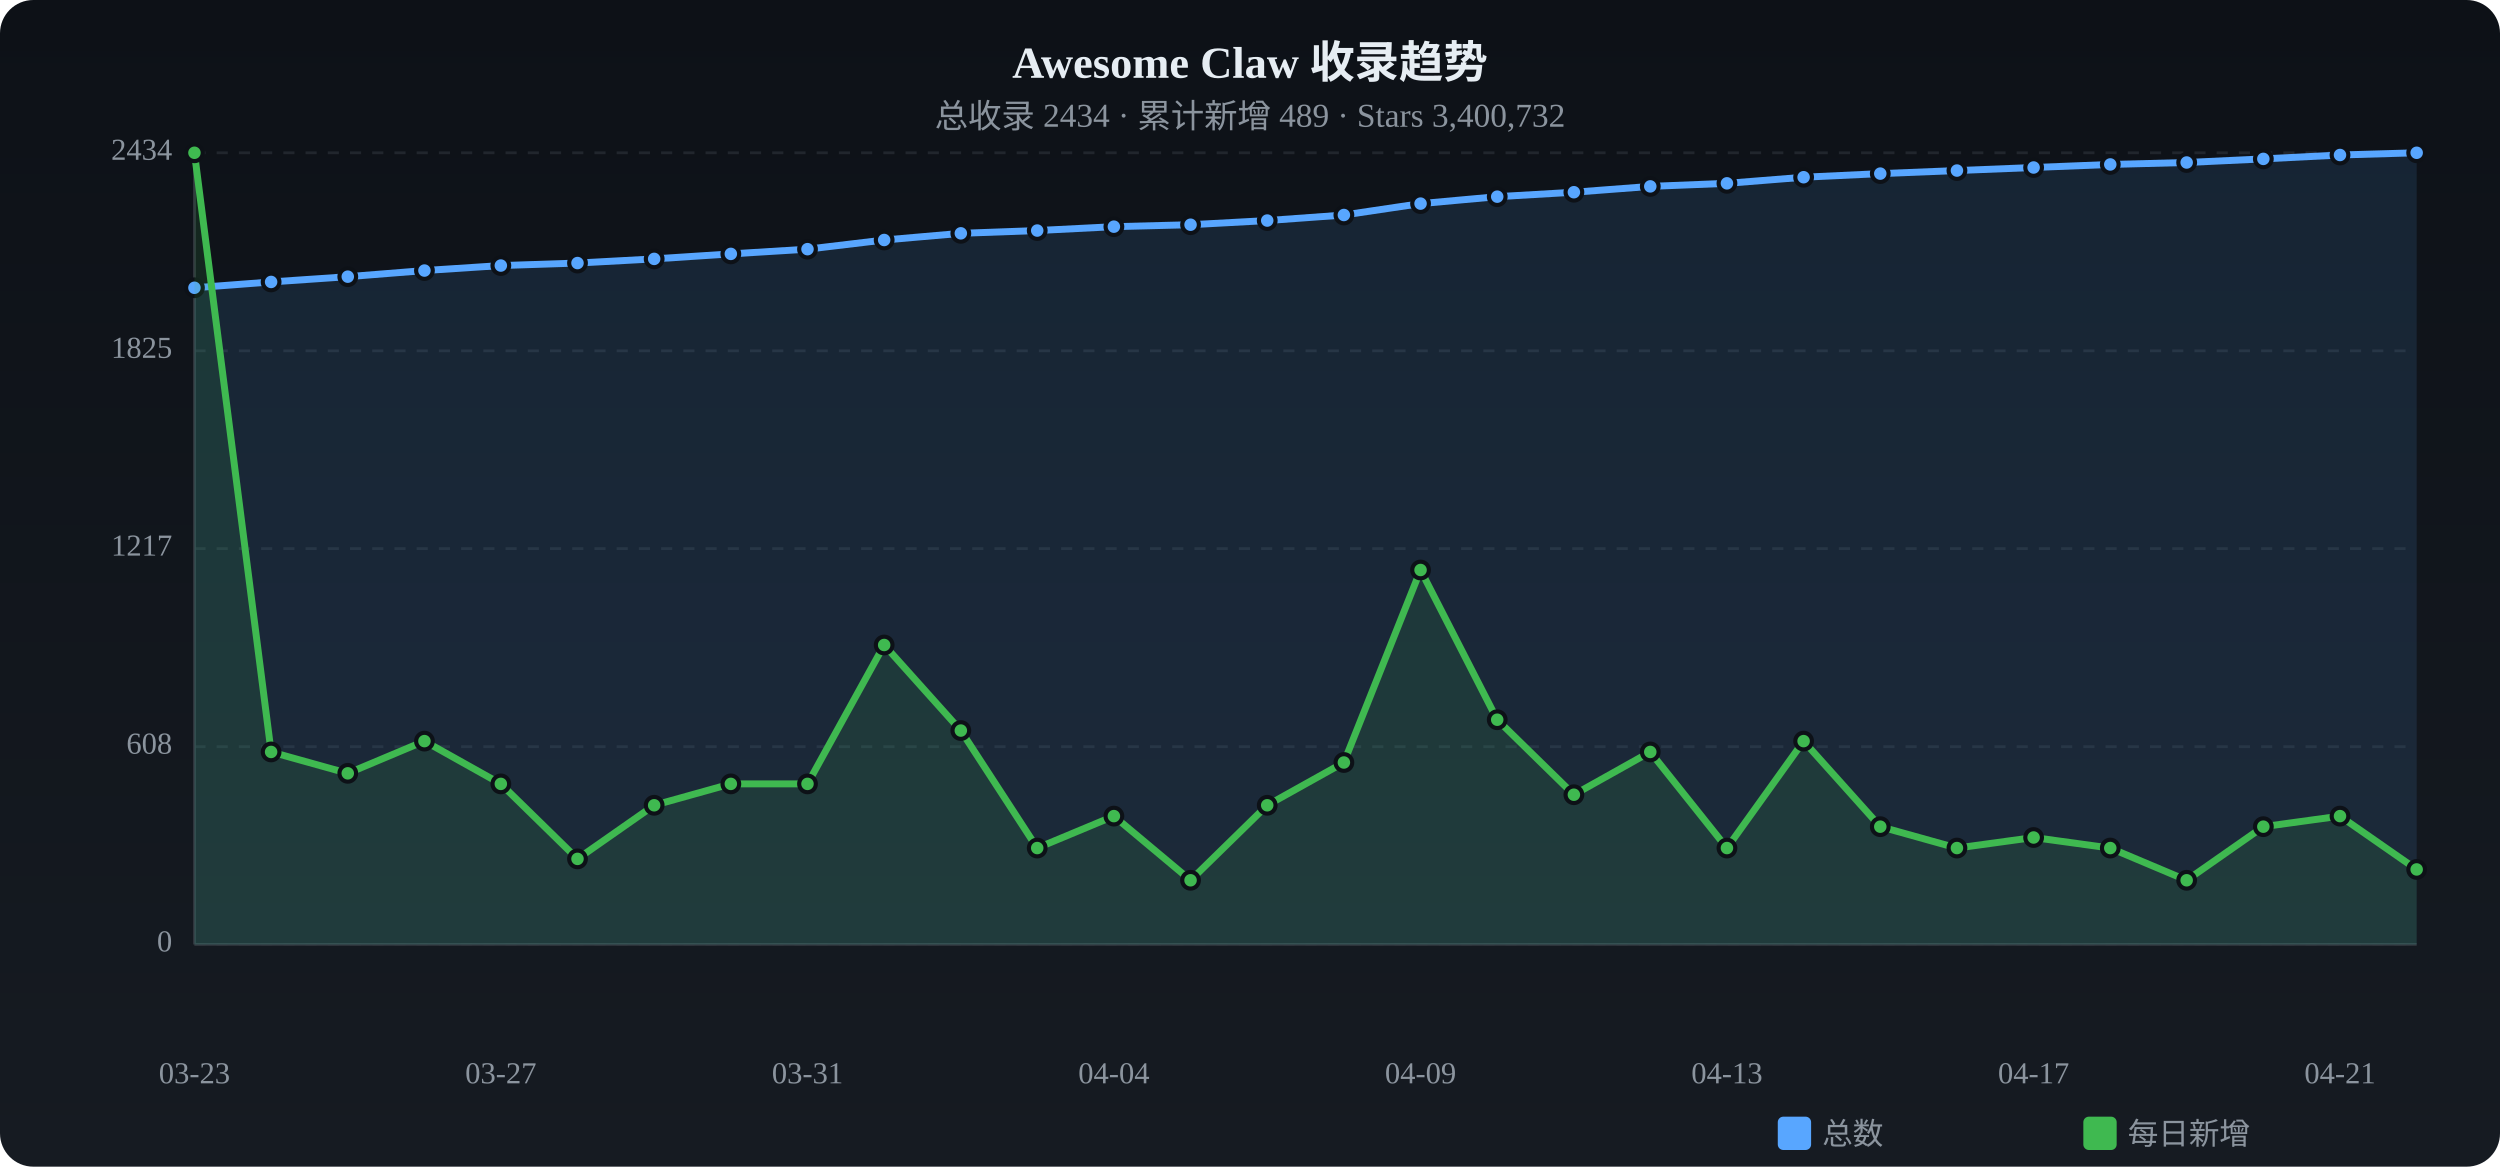
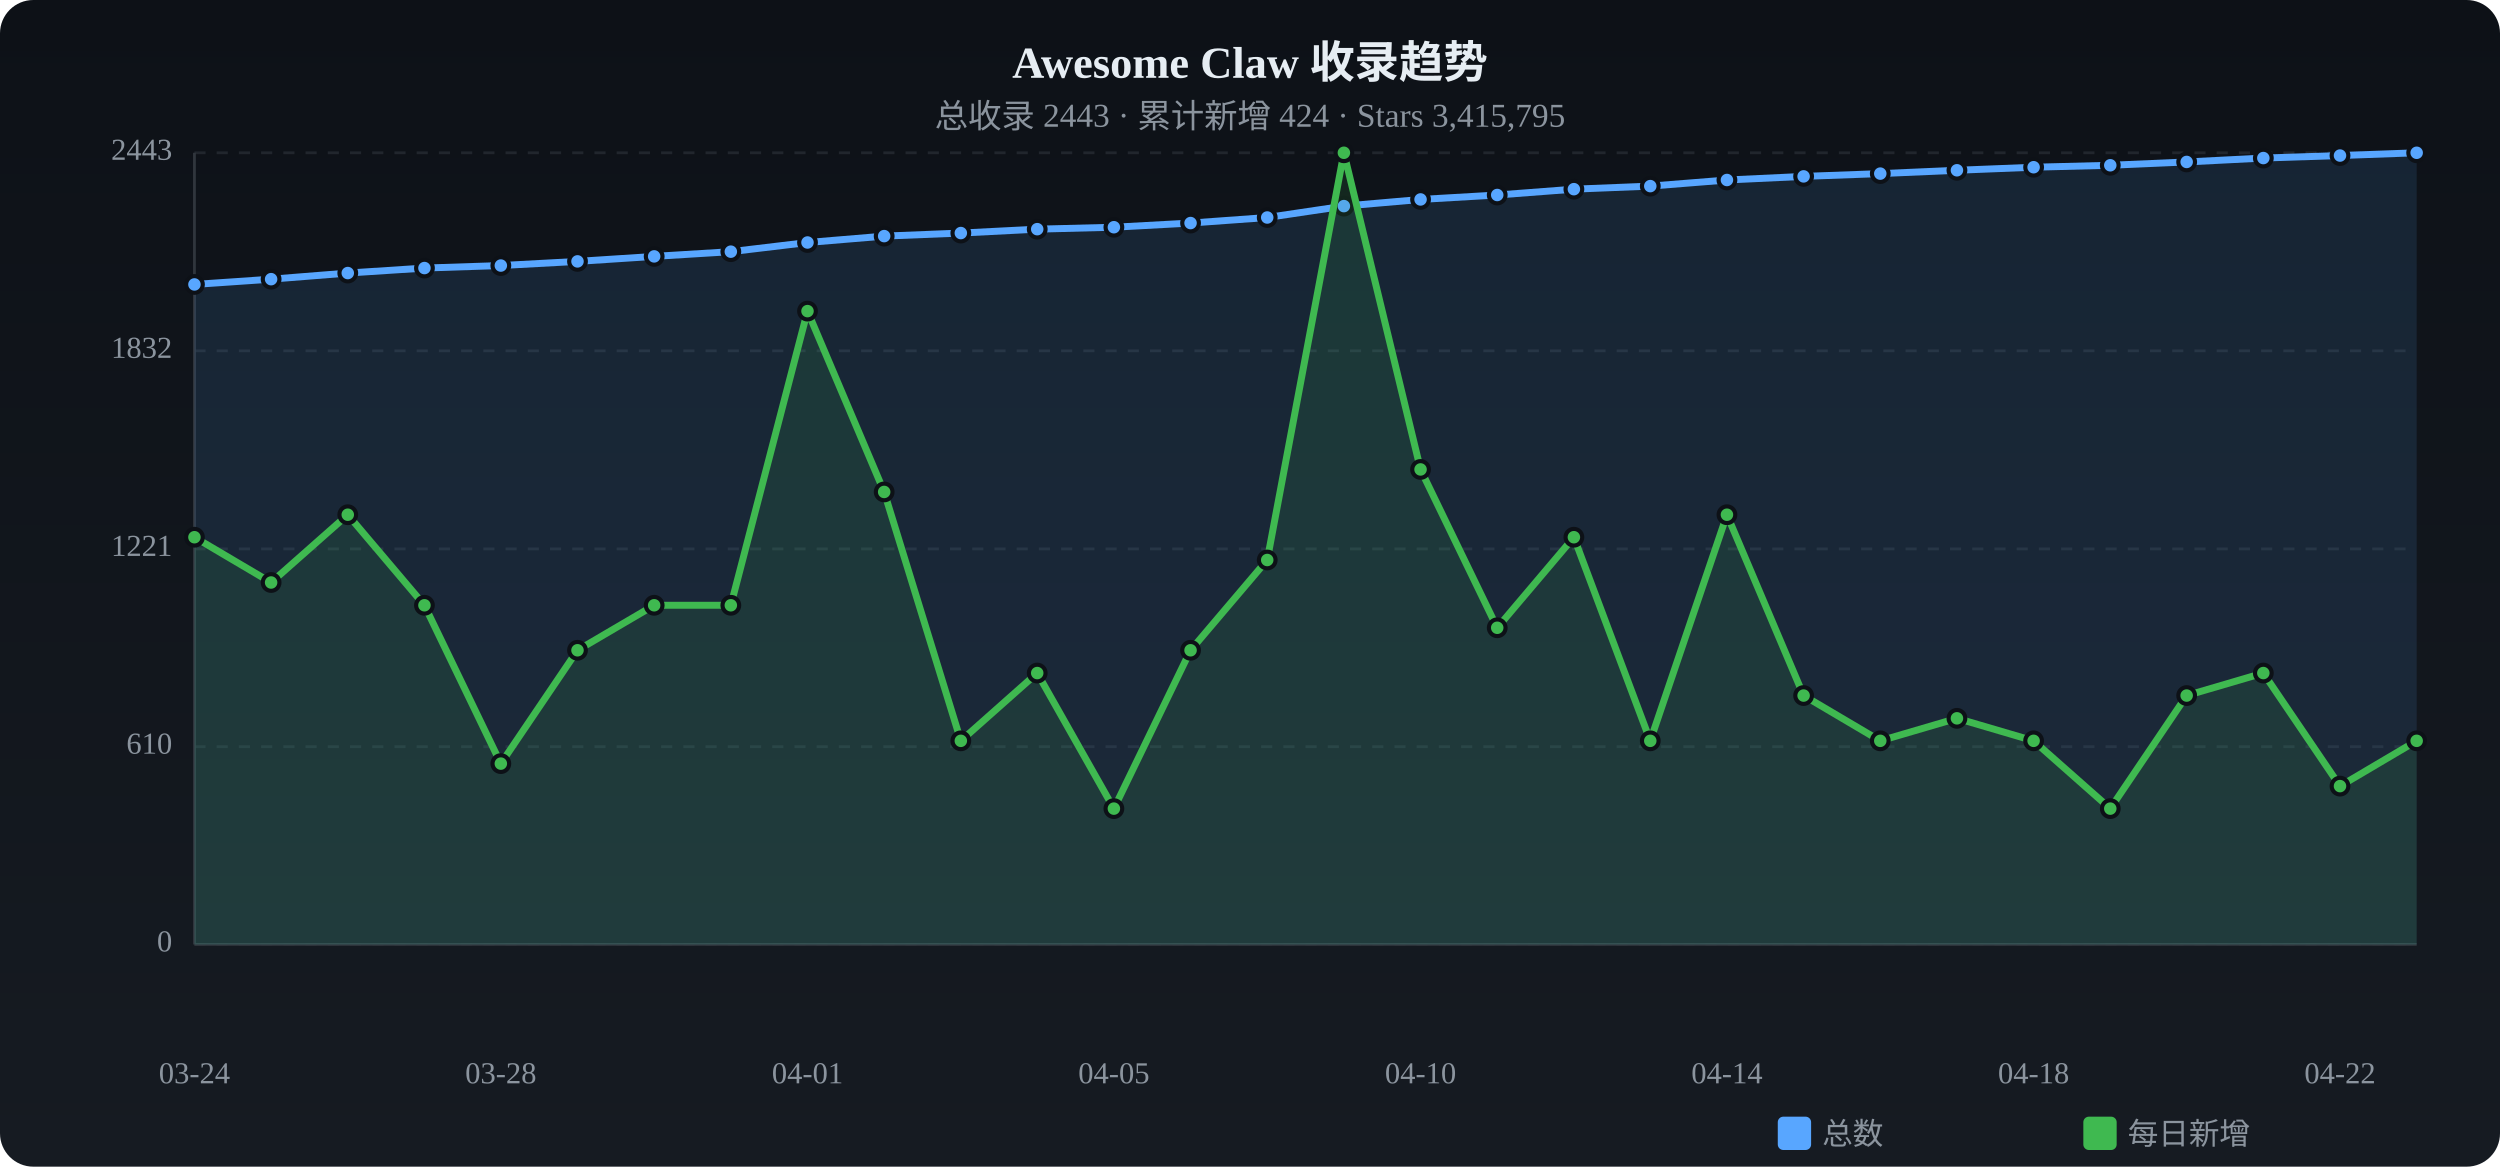
<svg xmlns="http://www.w3.org/2000/svg" viewBox="0 0 900 420" width="900" height="420">
  <defs>
    <linearGradient id="tbg" x1="0%" y1="0%" x2="0%" y2="100%">
      <stop offset="0%" stop-color="#0d1117" />
      <stop offset="100%" stop-color="#161b22" />
    </linearGradient>
  </defs>
  <rect width="900" height="420" rx="12" fill="url(#tbg)" />
  <text x="450.0" y="28" text-anchor="middle" fill="#e6edf3" font-size="16" font-weight="bold">Awesome Claw 收录趋势</text>
-   <text x="450.0" y="46" text-anchor="middle" fill="#8b949e" font-size="12">总收录 2434 · 累计新增 489 · Stars 3,400,732</text>
+   <text x="450.0" y="46" text-anchor="middle" fill="#8b949e" font-size="12">总收录 2443 · 累计新增 424 · Stars 3,415,795</text>
  <text x="62" y="340.0" text-anchor="end" fill="#8b949e" font-size="11" dominant-baseline="middle">0</text>
  <line x1="70" y1="340.0" x2="870" y2="340.0" stroke="#21262d" stroke-dasharray="4 4" />
-   <text x="62" y="268.8" text-anchor="end" fill="#8b949e" font-size="11" dominant-baseline="middle">608</text>
+   <text x="62" y="268.8" text-anchor="end" fill="#8b949e" font-size="11" dominant-baseline="middle">610</text>
  <line x1="70" y1="268.8" x2="870" y2="268.8" stroke="#21262d" stroke-dasharray="4 4" />
-   <text x="62" y="197.5" text-anchor="end" fill="#8b949e" font-size="11" dominant-baseline="middle">1217</text>
-   <line x1="70" y1="197.5" x2="870" y2="197.5" stroke="#21262d" stroke-dasharray="4 4" />
-   <text x="62" y="126.3" text-anchor="end" fill="#8b949e" font-size="11" dominant-baseline="middle">1825</text>
+   <text x="62" y="197.6" text-anchor="end" fill="#8b949e" font-size="11" dominant-baseline="middle">1221</text>
+   <line x1="70" y1="197.6" x2="870" y2="197.6" stroke="#21262d" stroke-dasharray="4 4" />
+   <text x="62" y="126.3" text-anchor="end" fill="#8b949e" font-size="11" dominant-baseline="middle">1832</text>
  <line x1="70" y1="126.3" x2="870" y2="126.3" stroke="#21262d" stroke-dasharray="4 4" />
-   <text x="62" y="55.0" text-anchor="end" fill="#8b949e" font-size="11" dominant-baseline="middle">2434</text>
+   <text x="62" y="55.0" text-anchor="end" fill="#8b949e" font-size="11" dominant-baseline="middle">2443</text>
  <line x1="70" y1="55.0" x2="870" y2="55.0" stroke="#21262d" stroke-dasharray="4 4" />
  <line x1="70" y1="55" x2="70" y2="340" stroke="#30363d" />
  <line x1="70" y1="340" x2="870" y2="340" stroke="#30363d" />
-   <path d="M70.0,103.6 L97.6,101.5 L125.2,99.6 L152.8,97.4 L180.3,95.6 L207.9,94.7 L235.5,93.2 L263.1,91.4 L290.7,89.7 L318.3,86.4 L345.9,84.0 L373.4,83.0 L401.0,81.6 L428.6,80.9 L456.2,79.4 L483.8,77.4 L511.4,73.3 L539.0,70.8 L566.6,69.2 L594.1,67.1 L621.7,66.0 L649.3,63.8 L676.9,62.5 L704.5,61.4 L732.1,60.3 L759.7,59.2 L787.2,58.5 L814.8,57.2 L842.4,55.8 L870.0,55.0 L870.0,340 L70.0,340 Z" fill="#58a6ff" opacity="0.12" />
-   <polyline points="70.0,103.6 97.6,101.5 125.2,99.6 152.8,97.4 180.3,95.6 207.9,94.7 235.5,93.2 263.1,91.4 290.7,89.7 318.3,86.4 345.9,84.0 373.4,83.0 401.0,81.6 428.6,80.9 456.2,79.4 483.8,77.4 511.4,73.3 539.0,70.8 566.6,69.2 594.1,67.1 621.7,66.0 649.3,63.8 676.9,62.5 704.5,61.4 732.1,60.3 759.7,59.2 787.2,58.5 814.8,57.2 842.4,55.8 870.0,55.0" fill="none" stroke="#58a6ff" stroke-width="2.5" stroke-linecap="round" stroke-linejoin="round" />
-   <circle cx="70.0" cy="103.6" r="3" fill="#58a6ff" stroke="#0d1117" stroke-width="1.5" />
-   <circle cx="97.6" cy="101.5" r="3" fill="#58a6ff" stroke="#0d1117" stroke-width="1.5" />
-   <circle cx="125.2" cy="99.6" r="3" fill="#58a6ff" stroke="#0d1117" stroke-width="1.5" />
-   <circle cx="152.8" cy="97.4" r="3" fill="#58a6ff" stroke="#0d1117" stroke-width="1.5" />
+   <path d="M70.0,102.4 L97.6,100.5 L125.2,98.3 L152.8,96.5 L180.3,95.6 L207.9,94.1 L235.5,92.3 L263.1,90.6 L290.7,87.3 L318.3,85.0 L345.9,83.9 L373.4,82.5 L401.0,81.8 L428.6,80.3 L456.2,78.3 L483.8,74.2 L511.4,71.8 L539.0,70.2 L566.6,68.1 L594.1,67.0 L621.7,64.8 L649.3,63.5 L676.9,62.5 L704.5,61.3 L732.1,60.2 L759.7,59.5 L787.2,58.3 L814.8,56.9 L842.4,56.0 L870.0,55.0 L870.0,340 L70.0,340 Z" fill="#58a6ff" opacity="0.12" />
+   <polyline points="70.0,102.4 97.6,100.5 125.2,98.3 152.8,96.5 180.3,95.6 207.9,94.1 235.5,92.3 263.1,90.6 290.7,87.3 318.3,85.0 345.9,83.9 373.4,82.5 401.0,81.8 428.6,80.3 456.2,78.3 483.8,74.2 511.4,71.8 539.0,70.2 566.6,68.1 594.1,67.0 621.7,64.8 649.3,63.5 676.9,62.5 704.5,61.3 732.1,60.2 759.7,59.5 787.2,58.3 814.8,56.9 842.4,56.0 870.0,55.0" fill="none" stroke="#58a6ff" stroke-width="2.5" stroke-linecap="round" stroke-linejoin="round" />
+   <circle cx="70.0" cy="102.4" r="3" fill="#58a6ff" stroke="#0d1117" stroke-width="1.5" />
+   <circle cx="97.6" cy="100.5" r="3" fill="#58a6ff" stroke="#0d1117" stroke-width="1.5" />
+   <circle cx="125.2" cy="98.3" r="3" fill="#58a6ff" stroke="#0d1117" stroke-width="1.5" />
+   <circle cx="152.8" cy="96.5" r="3" fill="#58a6ff" stroke="#0d1117" stroke-width="1.5" />
  <circle cx="180.3" cy="95.6" r="3" fill="#58a6ff" stroke="#0d1117" stroke-width="1.5" />
-   <circle cx="207.9" cy="94.7" r="3" fill="#58a6ff" stroke="#0d1117" stroke-width="1.5" />
-   <circle cx="235.5" cy="93.2" r="3" fill="#58a6ff" stroke="#0d1117" stroke-width="1.5" />
-   <circle cx="263.1" cy="91.4" r="3" fill="#58a6ff" stroke="#0d1117" stroke-width="1.5" />
-   <circle cx="290.7" cy="89.7" r="3" fill="#58a6ff" stroke="#0d1117" stroke-width="1.5" />
-   <circle cx="318.3" cy="86.4" r="3" fill="#58a6ff" stroke="#0d1117" stroke-width="1.5" />
-   <circle cx="345.9" cy="84.0" r="3" fill="#58a6ff" stroke="#0d1117" stroke-width="1.5" />
-   <circle cx="373.4" cy="83.0" r="3" fill="#58a6ff" stroke="#0d1117" stroke-width="1.5" />
-   <circle cx="401.0" cy="81.6" r="3" fill="#58a6ff" stroke="#0d1117" stroke-width="1.5" />
-   <circle cx="428.6" cy="80.9" r="3" fill="#58a6ff" stroke="#0d1117" stroke-width="1.5" />
-   <circle cx="456.2" cy="79.4" r="3" fill="#58a6ff" stroke="#0d1117" stroke-width="1.5" />
-   <circle cx="483.8" cy="77.4" r="3" fill="#58a6ff" stroke="#0d1117" stroke-width="1.5" />
-   <circle cx="511.4" cy="73.3" r="3" fill="#58a6ff" stroke="#0d1117" stroke-width="1.5" />
-   <circle cx="539.0" cy="70.8" r="3" fill="#58a6ff" stroke="#0d1117" stroke-width="1.5" />
-   <circle cx="566.6" cy="69.2" r="3" fill="#58a6ff" stroke="#0d1117" stroke-width="1.5" />
-   <circle cx="594.1" cy="67.1" r="3" fill="#58a6ff" stroke="#0d1117" stroke-width="1.5" />
-   <circle cx="621.7" cy="66.0" r="3" fill="#58a6ff" stroke="#0d1117" stroke-width="1.5" />
-   <circle cx="649.3" cy="63.8" r="3" fill="#58a6ff" stroke="#0d1117" stroke-width="1.5" />
+   <circle cx="207.9" cy="94.1" r="3" fill="#58a6ff" stroke="#0d1117" stroke-width="1.5" />
+   <circle cx="235.5" cy="92.3" r="3" fill="#58a6ff" stroke="#0d1117" stroke-width="1.5" />
+   <circle cx="263.1" cy="90.6" r="3" fill="#58a6ff" stroke="#0d1117" stroke-width="1.5" />
+   <circle cx="290.7" cy="87.3" r="3" fill="#58a6ff" stroke="#0d1117" stroke-width="1.5" />
+   <circle cx="318.3" cy="85.0" r="3" fill="#58a6ff" stroke="#0d1117" stroke-width="1.5" />
+   <circle cx="345.9" cy="83.9" r="3" fill="#58a6ff" stroke="#0d1117" stroke-width="1.5" />
+   <circle cx="373.4" cy="82.5" r="3" fill="#58a6ff" stroke="#0d1117" stroke-width="1.5" />
+   <circle cx="401.0" cy="81.8" r="3" fill="#58a6ff" stroke="#0d1117" stroke-width="1.5" />
+   <circle cx="428.6" cy="80.3" r="3" fill="#58a6ff" stroke="#0d1117" stroke-width="1.5" />
+   <circle cx="456.2" cy="78.3" r="3" fill="#58a6ff" stroke="#0d1117" stroke-width="1.5" />
+   <circle cx="483.8" cy="74.2" r="3" fill="#58a6ff" stroke="#0d1117" stroke-width="1.5" />
+   <circle cx="511.4" cy="71.8" r="3" fill="#58a6ff" stroke="#0d1117" stroke-width="1.5" />
+   <circle cx="539.0" cy="70.2" r="3" fill="#58a6ff" stroke="#0d1117" stroke-width="1.5" />
+   <circle cx="566.6" cy="68.1" r="3" fill="#58a6ff" stroke="#0d1117" stroke-width="1.5" />
+   <circle cx="594.1" cy="67.0" r="3" fill="#58a6ff" stroke="#0d1117" stroke-width="1.5" />
+   <circle cx="621.7" cy="64.8" r="3" fill="#58a6ff" stroke="#0d1117" stroke-width="1.5" />
+   <circle cx="649.3" cy="63.5" r="3" fill="#58a6ff" stroke="#0d1117" stroke-width="1.5" />
  <circle cx="676.9" cy="62.5" r="3" fill="#58a6ff" stroke="#0d1117" stroke-width="1.5" />
-   <circle cx="704.5" cy="61.4" r="3" fill="#58a6ff" stroke="#0d1117" stroke-width="1.5" />
-   <circle cx="732.1" cy="60.3" r="3" fill="#58a6ff" stroke="#0d1117" stroke-width="1.5" />
-   <circle cx="759.7" cy="59.2" r="3" fill="#58a6ff" stroke="#0d1117" stroke-width="1.5" />
-   <circle cx="787.2" cy="58.5" r="3" fill="#58a6ff" stroke="#0d1117" stroke-width="1.5" />
-   <circle cx="814.8" cy="57.2" r="3" fill="#58a6ff" stroke="#0d1117" stroke-width="1.5" />
-   <circle cx="842.4" cy="55.8" r="3" fill="#58a6ff" stroke="#0d1117" stroke-width="1.5" />
+   <circle cx="704.5" cy="61.3" r="3" fill="#58a6ff" stroke="#0d1117" stroke-width="1.5" />
+   <circle cx="732.1" cy="60.2" r="3" fill="#58a6ff" stroke="#0d1117" stroke-width="1.5" />
+   <circle cx="759.7" cy="59.5" r="3" fill="#58a6ff" stroke="#0d1117" stroke-width="1.5" />
+   <circle cx="787.2" cy="58.3" r="3" fill="#58a6ff" stroke="#0d1117" stroke-width="1.5" />
+   <circle cx="814.8" cy="56.9" r="3" fill="#58a6ff" stroke="#0d1117" stroke-width="1.5" />
+   <circle cx="842.4" cy="56.0" r="3" fill="#58a6ff" stroke="#0d1117" stroke-width="1.5" />
  <circle cx="870.0" cy="55.0" r="3" fill="#58a6ff" stroke="#0d1117" stroke-width="1.5" />
-   <path d="M70.0,55.0 L97.6,270.7 L125.2,278.4 L152.8,266.8 L180.3,282.2 L207.9,309.2 L235.5,289.9 L263.1,282.2 L290.7,282.2 L318.3,232.2 L345.9,263.0 L373.4,305.3 L401.0,293.8 L428.6,316.9 L456.2,289.9 L483.8,274.5 L511.4,205.2 L539.0,259.1 L566.6,286.1 L594.1,270.7 L621.7,305.3 L649.3,266.8 L676.9,297.6 L704.5,305.3 L732.1,301.5 L759.7,305.3 L787.2,316.9 L814.8,297.6 L842.4,293.8 L870.0,313.0 L870.0,340 L70.0,340 Z" fill="#3fb950" opacity="0.12" />
-   <polyline points="70.0,55.0 97.6,270.7 125.2,278.4 152.8,266.8 180.3,282.2 207.9,309.2 235.5,289.9 263.1,282.2 290.7,282.2 318.3,232.2 345.9,263.0 373.4,305.3 401.0,293.8 428.6,316.9 456.2,289.9 483.8,274.5 511.4,205.2 539.0,259.1 566.6,286.1 594.1,270.7 621.7,305.3 649.3,266.8 676.9,297.6 704.5,305.3 732.1,301.5 759.7,305.3 787.2,316.9 814.8,297.6 842.4,293.8 870.0,313.0" fill="none" stroke="#3fb950" stroke-width="2.5" stroke-linecap="round" stroke-linejoin="round" />
-   <circle cx="70.0" cy="55.0" r="3" fill="#3fb950" stroke="#0d1117" stroke-width="1.5" />
-   <circle cx="97.6" cy="270.7" r="3" fill="#3fb950" stroke="#0d1117" stroke-width="1.5" />
-   <circle cx="125.2" cy="278.4" r="3" fill="#3fb950" stroke="#0d1117" stroke-width="1.5" />
-   <circle cx="152.8" cy="266.8" r="3" fill="#3fb950" stroke="#0d1117" stroke-width="1.5" />
-   <circle cx="180.3" cy="282.2" r="3" fill="#3fb950" stroke="#0d1117" stroke-width="1.5" />
-   <circle cx="207.9" cy="309.2" r="3" fill="#3fb950" stroke="#0d1117" stroke-width="1.5" />
-   <circle cx="235.5" cy="289.9" r="3" fill="#3fb950" stroke="#0d1117" stroke-width="1.5" />
-   <circle cx="263.1" cy="282.2" r="3" fill="#3fb950" stroke="#0d1117" stroke-width="1.5" />
-   <circle cx="290.7" cy="282.2" r="3" fill="#3fb950" stroke="#0d1117" stroke-width="1.5" />
-   <circle cx="318.3" cy="232.2" r="3" fill="#3fb950" stroke="#0d1117" stroke-width="1.5" />
-   <circle cx="345.9" cy="263.0" r="3" fill="#3fb950" stroke="#0d1117" stroke-width="1.5" />
-   <circle cx="373.4" cy="305.3" r="3" fill="#3fb950" stroke="#0d1117" stroke-width="1.5" />
-   <circle cx="401.0" cy="293.8" r="3" fill="#3fb950" stroke="#0d1117" stroke-width="1.5" />
-   <circle cx="428.6" cy="316.9" r="3" fill="#3fb950" stroke="#0d1117" stroke-width="1.5" />
-   <circle cx="456.2" cy="289.9" r="3" fill="#3fb950" stroke="#0d1117" stroke-width="1.5" />
-   <circle cx="483.8" cy="274.5" r="3" fill="#3fb950" stroke="#0d1117" stroke-width="1.5" />
-   <circle cx="511.4" cy="205.2" r="3" fill="#3fb950" stroke="#0d1117" stroke-width="1.5" />
-   <circle cx="539.0" cy="259.1" r="3" fill="#3fb950" stroke="#0d1117" stroke-width="1.5" />
-   <circle cx="566.6" cy="286.1" r="3" fill="#3fb950" stroke="#0d1117" stroke-width="1.5" />
-   <circle cx="594.1" cy="270.7" r="3" fill="#3fb950" stroke="#0d1117" stroke-width="1.5" />
-   <circle cx="621.7" cy="305.3" r="3" fill="#3fb950" stroke="#0d1117" stroke-width="1.5" />
-   <circle cx="649.3" cy="266.8" r="3" fill="#3fb950" stroke="#0d1117" stroke-width="1.5" />
-   <circle cx="676.9" cy="297.6" r="3" fill="#3fb950" stroke="#0d1117" stroke-width="1.5" />
-   <circle cx="704.5" cy="305.3" r="3" fill="#3fb950" stroke="#0d1117" stroke-width="1.5" />
-   <circle cx="732.1" cy="301.5" r="3" fill="#3fb950" stroke="#0d1117" stroke-width="1.5" />
-   <circle cx="759.7" cy="305.3" r="3" fill="#3fb950" stroke="#0d1117" stroke-width="1.5" />
-   <circle cx="787.2" cy="316.9" r="3" fill="#3fb950" stroke="#0d1117" stroke-width="1.5" />
-   <circle cx="814.8" cy="297.6" r="3" fill="#3fb950" stroke="#0d1117" stroke-width="1.5" />
-   <circle cx="842.4" cy="293.8" r="3" fill="#3fb950" stroke="#0d1117" stroke-width="1.5" />
-   <circle cx="870.0" cy="313.0" r="3" fill="#3fb950" stroke="#0d1117" stroke-width="1.5" />
-   <text x="70.0" y="390" text-anchor="middle" fill="#8b949e" font-size="11">03-23</text>
-   <text x="180.3" y="390" text-anchor="middle" fill="#8b949e" font-size="11">03-27</text>
-   <text x="290.7" y="390" text-anchor="middle" fill="#8b949e" font-size="11">03-31</text>
-   <text x="401.0" y="390" text-anchor="middle" fill="#8b949e" font-size="11">04-04</text>
-   <text x="511.4" y="390" text-anchor="middle" fill="#8b949e" font-size="11">04-09</text>
-   <text x="621.7" y="390" text-anchor="middle" fill="#8b949e" font-size="11">04-13</text>
-   <text x="732.1" y="390" text-anchor="middle" fill="#8b949e" font-size="11">04-17</text>
-   <text x="842.4" y="390" text-anchor="middle" fill="#8b949e" font-size="11">04-21</text>
+   <path d="M70.0,193.4 L97.6,209.7 L125.2,185.3 L152.8,217.9 L180.3,274.9 L207.9,234.1 L235.5,217.9 L263.1,217.9 L290.7,112.0 L318.3,177.1 L345.9,266.7 L373.4,242.3 L401.0,291.1 L428.6,234.1 L456.2,201.6 L483.8,55.0 L511.4,169.0 L539.0,226.0 L566.6,193.4 L594.1,266.7 L621.7,185.3 L649.3,250.4 L676.9,266.7 L704.5,258.6 L732.1,266.7 L759.7,291.1 L787.2,250.4 L814.8,242.3 L842.4,283.0 L870.0,266.7 L870.0,340 L70.0,340 Z" fill="#3fb950" opacity="0.12" />
+   <polyline points="70.0,193.4 97.6,209.7 125.2,185.3 152.8,217.9 180.3,274.9 207.9,234.1 235.5,217.9 263.1,217.9 290.7,112.0 318.3,177.1 345.9,266.7 373.4,242.3 401.0,291.1 428.6,234.1 456.2,201.6 483.8,55.0 511.4,169.0 539.0,226.0 566.6,193.4 594.1,266.7 621.7,185.3 649.3,250.4 676.9,266.7 704.5,258.6 732.1,266.7 759.7,291.1 787.2,250.4 814.8,242.3 842.4,283.0 870.0,266.7" fill="none" stroke="#3fb950" stroke-width="2.5" stroke-linecap="round" stroke-linejoin="round" />
+   <circle cx="70.0" cy="193.4" r="3" fill="#3fb950" stroke="#0d1117" stroke-width="1.5" />
+   <circle cx="97.6" cy="209.7" r="3" fill="#3fb950" stroke="#0d1117" stroke-width="1.5" />
+   <circle cx="125.2" cy="185.3" r="3" fill="#3fb950" stroke="#0d1117" stroke-width="1.5" />
+   <circle cx="152.8" cy="217.9" r="3" fill="#3fb950" stroke="#0d1117" stroke-width="1.5" />
+   <circle cx="180.3" cy="274.9" r="3" fill="#3fb950" stroke="#0d1117" stroke-width="1.5" />
+   <circle cx="207.9" cy="234.1" r="3" fill="#3fb950" stroke="#0d1117" stroke-width="1.5" />
+   <circle cx="235.5" cy="217.9" r="3" fill="#3fb950" stroke="#0d1117" stroke-width="1.5" />
+   <circle cx="263.1" cy="217.9" r="3" fill="#3fb950" stroke="#0d1117" stroke-width="1.5" />
+   <circle cx="290.7" cy="112.0" r="3" fill="#3fb950" stroke="#0d1117" stroke-width="1.5" />
+   <circle cx="318.3" cy="177.1" r="3" fill="#3fb950" stroke="#0d1117" stroke-width="1.5" />
+   <circle cx="345.9" cy="266.7" r="3" fill="#3fb950" stroke="#0d1117" stroke-width="1.5" />
+   <circle cx="373.4" cy="242.3" r="3" fill="#3fb950" stroke="#0d1117" stroke-width="1.5" />
+   <circle cx="401.0" cy="291.1" r="3" fill="#3fb950" stroke="#0d1117" stroke-width="1.5" />
+   <circle cx="428.6" cy="234.1" r="3" fill="#3fb950" stroke="#0d1117" stroke-width="1.5" />
+   <circle cx="456.2" cy="201.6" r="3" fill="#3fb950" stroke="#0d1117" stroke-width="1.5" />
+   <circle cx="483.8" cy="55.0" r="3" fill="#3fb950" stroke="#0d1117" stroke-width="1.5" />
+   <circle cx="511.4" cy="169.0" r="3" fill="#3fb950" stroke="#0d1117" stroke-width="1.5" />
+   <circle cx="539.0" cy="226.0" r="3" fill="#3fb950" stroke="#0d1117" stroke-width="1.5" />
+   <circle cx="566.6" cy="193.4" r="3" fill="#3fb950" stroke="#0d1117" stroke-width="1.5" />
+   <circle cx="594.1" cy="266.7" r="3" fill="#3fb950" stroke="#0d1117" stroke-width="1.5" />
+   <circle cx="621.7" cy="185.3" r="3" fill="#3fb950" stroke="#0d1117" stroke-width="1.5" />
+   <circle cx="649.3" cy="250.4" r="3" fill="#3fb950" stroke="#0d1117" stroke-width="1.5" />
+   <circle cx="676.9" cy="266.7" r="3" fill="#3fb950" stroke="#0d1117" stroke-width="1.5" />
+   <circle cx="704.5" cy="258.6" r="3" fill="#3fb950" stroke="#0d1117" stroke-width="1.5" />
+   <circle cx="732.1" cy="266.7" r="3" fill="#3fb950" stroke="#0d1117" stroke-width="1.5" />
+   <circle cx="759.7" cy="291.1" r="3" fill="#3fb950" stroke="#0d1117" stroke-width="1.5" />
+   <circle cx="787.2" cy="250.4" r="3" fill="#3fb950" stroke="#0d1117" stroke-width="1.5" />
+   <circle cx="814.8" cy="242.3" r="3" fill="#3fb950" stroke="#0d1117" stroke-width="1.5" />
+   <circle cx="842.4" cy="283.0" r="3" fill="#3fb950" stroke="#0d1117" stroke-width="1.5" />
+   <circle cx="870.0" cy="266.7" r="3" fill="#3fb950" stroke="#0d1117" stroke-width="1.5" />
+   <text x="70.0" y="390" text-anchor="middle" fill="#8b949e" font-size="11">03-24</text>
+   <text x="180.3" y="390" text-anchor="middle" fill="#8b949e" font-size="11">03-28</text>
+   <text x="290.7" y="390" text-anchor="middle" fill="#8b949e" font-size="11">04-01</text>
+   <text x="401.0" y="390" text-anchor="middle" fill="#8b949e" font-size="11">04-05</text>
+   <text x="511.4" y="390" text-anchor="middle" fill="#8b949e" font-size="11">04-10</text>
+   <text x="621.7" y="390" text-anchor="middle" fill="#8b949e" font-size="11">04-14</text>
+   <text x="732.1" y="390" text-anchor="middle" fill="#8b949e" font-size="11">04-18</text>
+   <text x="842.4" y="390" text-anchor="middle" fill="#8b949e" font-size="11">04-22</text>
  <rect x="640" y="402" width="12" height="12" rx="2" fill="#58a6ff" />
  <text x="656" y="412" fill="#8b949e" font-size="11">总数</text>
  <rect x="750" y="402" width="12" height="12" rx="2" fill="#3fb950" />
  <text x="766" y="412" fill="#8b949e" font-size="11">每日新增</text>
</svg>
